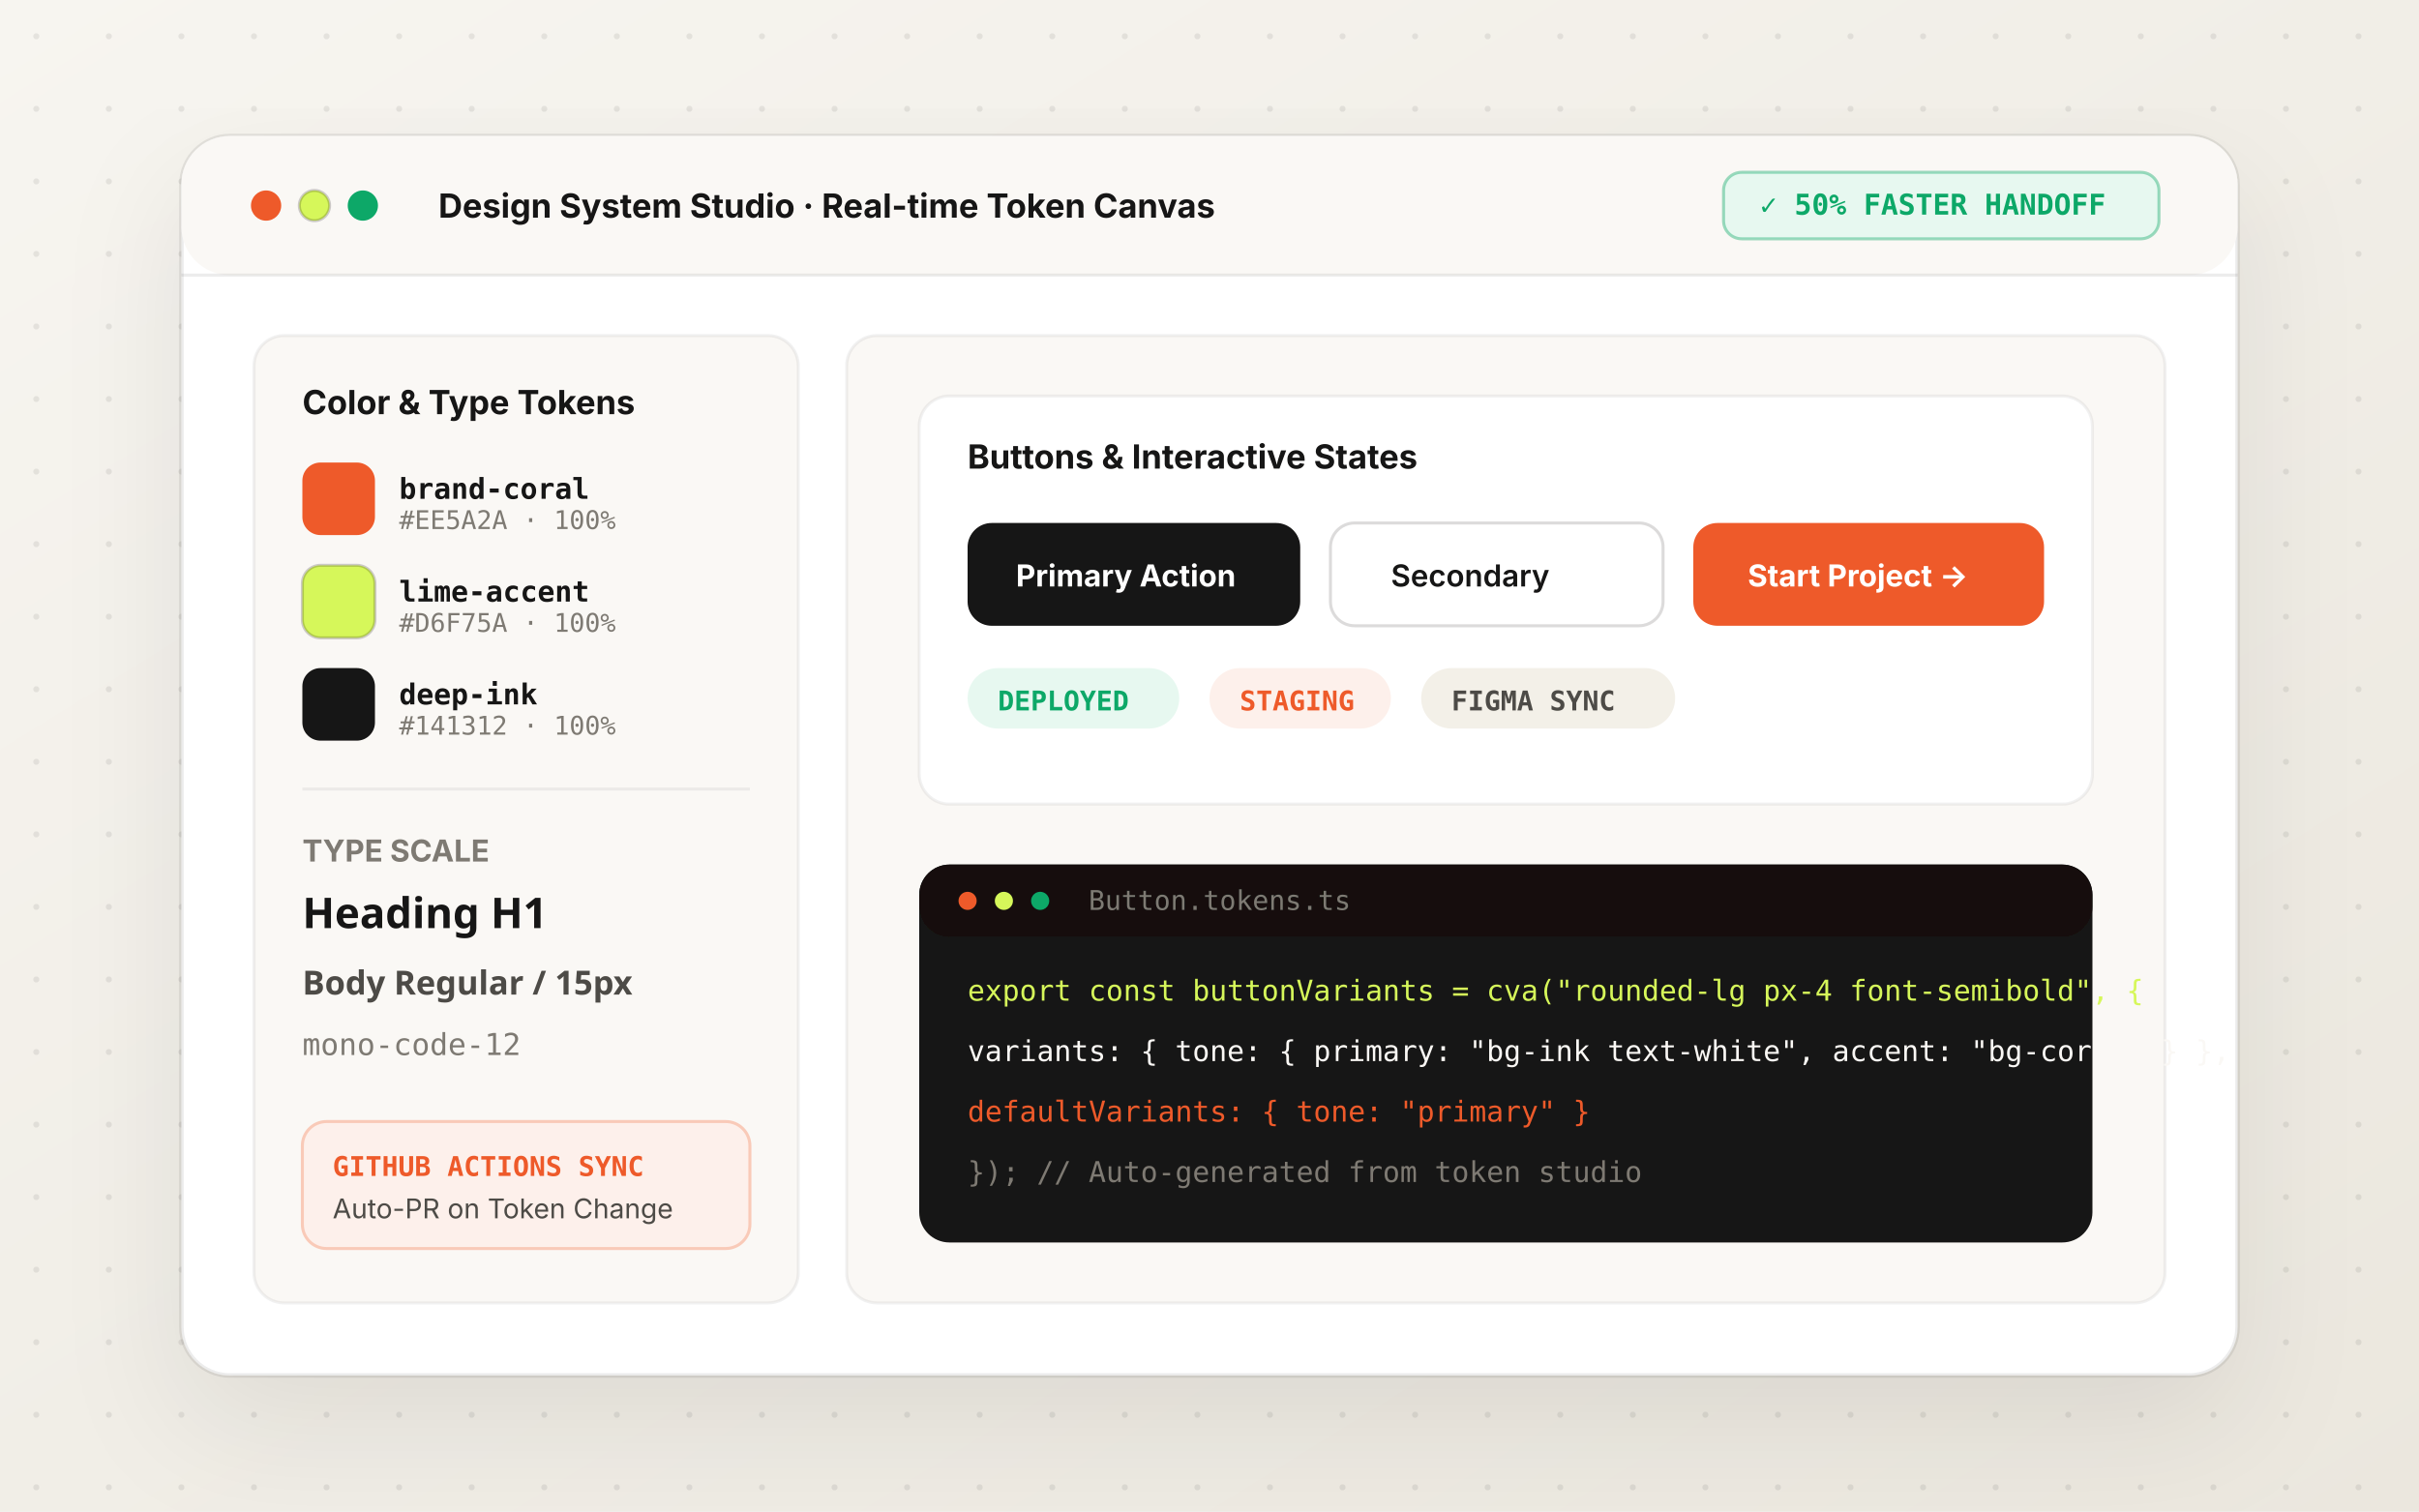
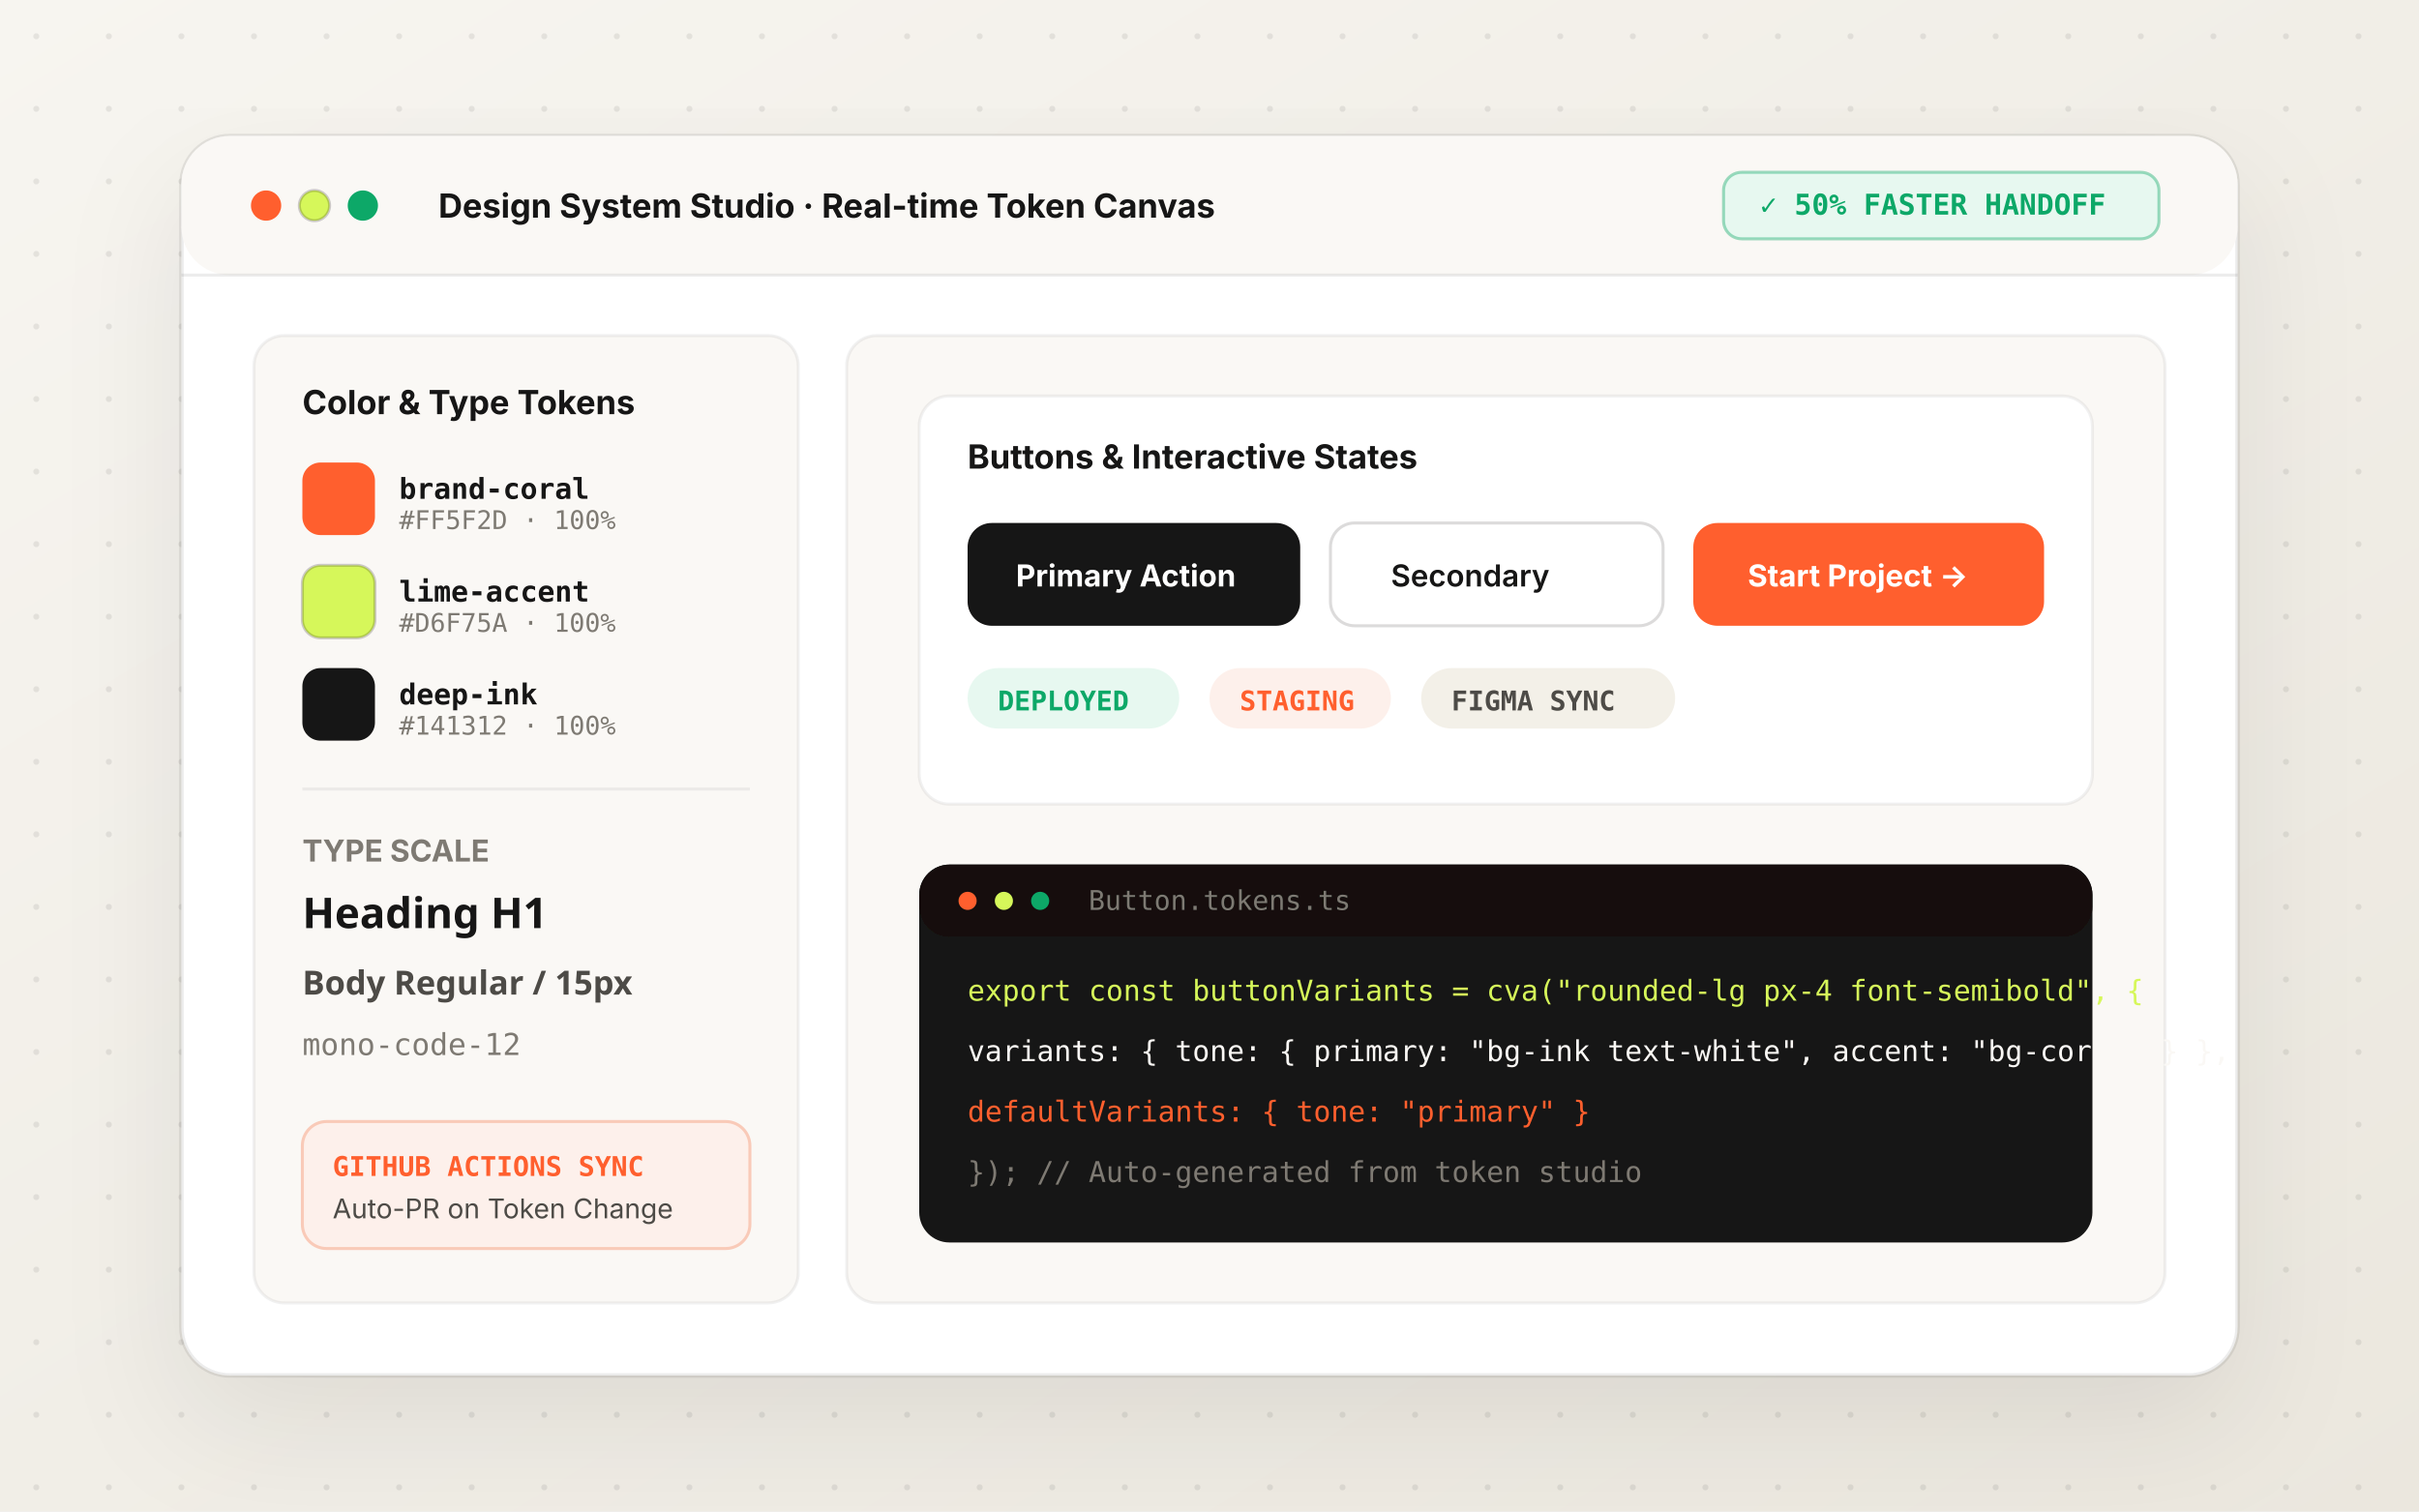
<svg xmlns="http://www.w3.org/2000/svg" viewBox="0 0 800 500" width="100%" height="100%">
  <defs>
    <linearGradient id="ds-bg" x1="0%" y1="0%" x2="100%" y2="100%">
      <stop offset="0%" stop-color="#F7F5F0" />
      <stop offset="100%" stop-color="#EBE7DE" />
    </linearGradient>
    <filter id="ds-shadow" x="-5%" y="-5%" width="110%" height="115%" filterUnits="userSpaceOnUse">
      <feDropShadow dx="0" dy="16" stdDeviation="20" flood-color="#141312" flood-opacity="0.08" />
    </filter>
  </defs>
  <rect width="800" height="500" fill="url(#ds-bg)" />
  <pattern id="canvas-dots" width="24" height="24" patternUnits="userSpaceOnUse">
    <circle cx="12" cy="12" r="1" fill="#141312" fill-opacity="0.08" />
  </pattern>
  <rect width="800" height="500" fill="url(#canvas-dots)" />
  <g transform="translate(60, 45)" filter="url(#ds-shadow)">
    <rect width="680" height="410" rx="16" fill="#FFFFFF" stroke="#141312" stroke-opacity="0.08" stroke-width="1.5" />
    <rect width="680" height="46" rx="16" fill="#FAF8F5" />
    <path d="M 0 46 L 680 46" stroke="#141312" stroke-opacity="0.08" stroke-width="1" />
-     <circle cx="28" cy="23" r="5" fill="#EE5A2A" />
+     <circle cx="28" cy="23" r="5" fill="#FF5F2D" />
    <circle cx="44" cy="23" r="5" fill="#D6F75A" stroke="#141312" stroke-opacity="0.2" />
    <circle cx="60" cy="23" r="5" fill="#0DA868" />
    <text x="85" y="27" font-family="-apple-system, sans-serif" font-size="11" font-weight="700" fill="#141312">Design System Studio · Real-time Token Canvas</text>
    <rect x="510" y="12" width="144" height="22" rx="6" fill="#E7F8F0" stroke="#0DA868" stroke-opacity="0.4" />
    <text x="522" y="26" font-family="'JetBrains Mono', monospace" font-size="9.5" font-weight="700" fill="#0DA868">✓ 50% FASTER HANDOFF</text>
    <g transform="translate(24, 66)">
      <rect width="180" height="320" rx="10" fill="#FAF8F5" stroke="#141312" stroke-opacity="0.06" />
      <text x="16" y="26" font-family="-apple-system, sans-serif" font-size="11" font-weight="700" fill="#141312">Color &amp; Type Tokens</text>
-       <rect x="16" y="42" width="24" height="24" rx="6" fill="#EE5A2A" />
+       <rect x="16" y="42" width="24" height="24" rx="6" fill="#FF5F2D" />
      <text x="48" y="54" font-family="'JetBrains Mono', monospace" font-size="9.5" font-weight="600" fill="#141312">brand-coral</text>
-       <text x="48" y="64" font-family="'JetBrains Mono', monospace" font-size="8.5" fill="#7E7A73">#EE5A2A · 100%</text>
+       <text x="48" y="64" font-family="'JetBrains Mono', monospace" font-size="8.5" fill="#7E7A73">#FF5F2D · 100%</text>
      <rect x="16" y="76" width="24" height="24" rx="6" fill="#D6F75A" stroke="#141312" stroke-opacity="0.2" />
      <text x="48" y="88" font-family="'JetBrains Mono', monospace" font-size="9.5" font-weight="600" fill="#141312">lime-accent</text>
      <text x="48" y="98" font-family="'JetBrains Mono', monospace" font-size="8.5" fill="#7E7A73">#D6F75A · 100%</text>
      <rect x="16" y="110" width="24" height="24" rx="6" fill="#141312" />
      <text x="48" y="122" font-family="'JetBrains Mono', monospace" font-size="9.5" font-weight="600" fill="#141312">deep-ink</text>
      <text x="48" y="132" font-family="'JetBrains Mono', monospace" font-size="8.5" fill="#7E7A73">#141312 · 100%</text>
      <path d="M 16 150 L 164 150" stroke="#141312" stroke-opacity="0.06" />
      <text x="16" y="174" font-family="-apple-system, sans-serif" font-size="10" font-weight="700" fill="#7E7A73">TYPE SCALE</text>
-       <text x="16" y="196" font-family="'Plus Jakarta Sans', sans-serif" font-size="14" font-weight="800" fill="#141312">Heading H1</text>
-       <text x="16" y="218" font-family="'Plus Jakarta Sans', sans-serif" font-size="11" font-weight="600" fill="#4E4B46">Body Regular / 15px</text>
+       <text x="16" y="196" font-family="'Manrope', sans-serif" font-size="14" font-weight="800" fill="#141312">Heading H1</text>
+       <text x="16" y="218" font-family="'Manrope', sans-serif" font-size="11" font-weight="600" fill="#4E4B46">Body Regular / 15px</text>
      <text x="16" y="238" font-family="'JetBrains Mono', monospace" font-size="10" fill="#7E7A73">mono-code-12</text>
      <rect x="16" y="260" width="148" height="42" rx="8" fill="#FDF0EB" stroke="#F9CAB8" />
-       <text x="26" y="278" font-family="'JetBrains Mono', monospace" font-size="9" font-weight="700" fill="#EE5A2A">GITHUB ACTIONS SYNC</text>
+       <text x="26" y="278" font-family="'JetBrains Mono', monospace" font-size="9" font-weight="700" fill="#FF5F2D">GITHUB ACTIONS SYNC</text>
      <text x="26" y="292" font-family="-apple-system, sans-serif" font-size="9" fill="#4E4B46">Auto-PR on Token Change</text>
    </g>
    <g transform="translate(220, 66)">
      <rect width="436" height="320" rx="10" fill="#FAF8F5" stroke="#141312" stroke-opacity="0.06" />
      <g transform="translate(24, 20)">
        <rect width="388" height="135" rx="10" fill="#FFFFFF" stroke="#141312" stroke-opacity="0.06" />
        <text x="16" y="24" font-family="-apple-system, sans-serif" font-size="11" font-weight="700" fill="#141312">Buttons &amp; Interactive States</text>
        <rect x="16" y="42" width="110" height="34" rx="8" fill="#141312" />
        <text x="32" y="63" font-family="-apple-system, sans-serif" font-size="10" font-weight="700" fill="#FFFFFF">Primary Action</text>
        <rect x="136" y="42" width="110" height="34" rx="8" fill="#FFFFFF" stroke="#141312" stroke-opacity="0.15" />
        <text x="156" y="63" font-family="-apple-system, sans-serif" font-size="10" font-weight="600" fill="#141312">Secondary</text>
-         <rect x="256" y="42" width="116" height="34" rx="8" fill="#EE5A2A" />
+         <rect x="256" y="42" width="116" height="34" rx="8" fill="#FF5F2D" />
        <text x="274" y="63" font-family="-apple-system, sans-serif" font-size="10" font-weight="700" fill="#FFFFFF">Start Project →</text>
        <rect x="16" y="90" width="70" height="20" rx="10" fill="#E7F8F0" />
        <text x="26" y="104" font-family="'JetBrains Mono', monospace" font-size="9" font-weight="700" fill="#0DA868">DEPLOYED</text>
        <rect x="96" y="90" width="60" height="20" rx="10" fill="#FDF0EB" />
-         <text x="106" y="104" font-family="'JetBrains Mono', monospace" font-size="9" font-weight="700" fill="#EE5A2A">STAGING</text>
+         <text x="106" y="104" font-family="'JetBrains Mono', monospace" font-size="9" font-weight="700" fill="#FF5F2D">STAGING</text>
        <rect x="166" y="90" width="84" height="20" rx="10" fill="#F3F0E8" />
        <text x="176" y="104" font-family="'JetBrains Mono', monospace" font-size="9" font-weight="700" fill="#4E4B46">FIGMA SYNC</text>
      </g>
      <g transform="translate(24, 175)">
        <rect width="388" height="125" rx="10" fill="#181716" />
        <rect width="388" height="24" rx="10" fill="#121110" />
-         <circle cx="16" cy="12" r="3" fill="#EE5A2A" />
+         <circle cx="16" cy="12" r="3" fill="#FF5F2D" />
        <circle cx="28" cy="12" r="3" fill="#D6F75A" />
        <circle cx="40" cy="12" r="3" fill="#0DA868" />
        <text x="56" y="15" font-family="'JetBrains Mono', monospace" font-size="9" fill="#7E7A73">Button.tokens.ts</text>
        <text x="16" y="45" font-family="'JetBrains Mono', monospace" font-size="9.5" fill="#D6F75A">export const buttonVariants = cva("rounded-lg px-4 font-semibold", {</text>
        <text x="16" y="65" font-family="'JetBrains Mono', monospace" font-size="9.5" fill="#FAF8F5">  variants: { tone: { primary: "bg-ink text-white", accent: "bg-coral" } },</text>
-         <text x="16" y="85" font-family="'JetBrains Mono', monospace" font-size="9.5" fill="#EE5A2A">  defaultVariants: { tone: "primary" }</text>
+         <text x="16" y="85" font-family="'JetBrains Mono', monospace" font-size="9.5" fill="#FF5F2D">  defaultVariants: { tone: "primary" }</text>
        <text x="16" y="105" font-family="'JetBrains Mono', monospace" font-size="9.5" fill="#7E7A73">}); // Auto-generated from token studio</text>
      </g>
    </g>
  </g>
</svg>
